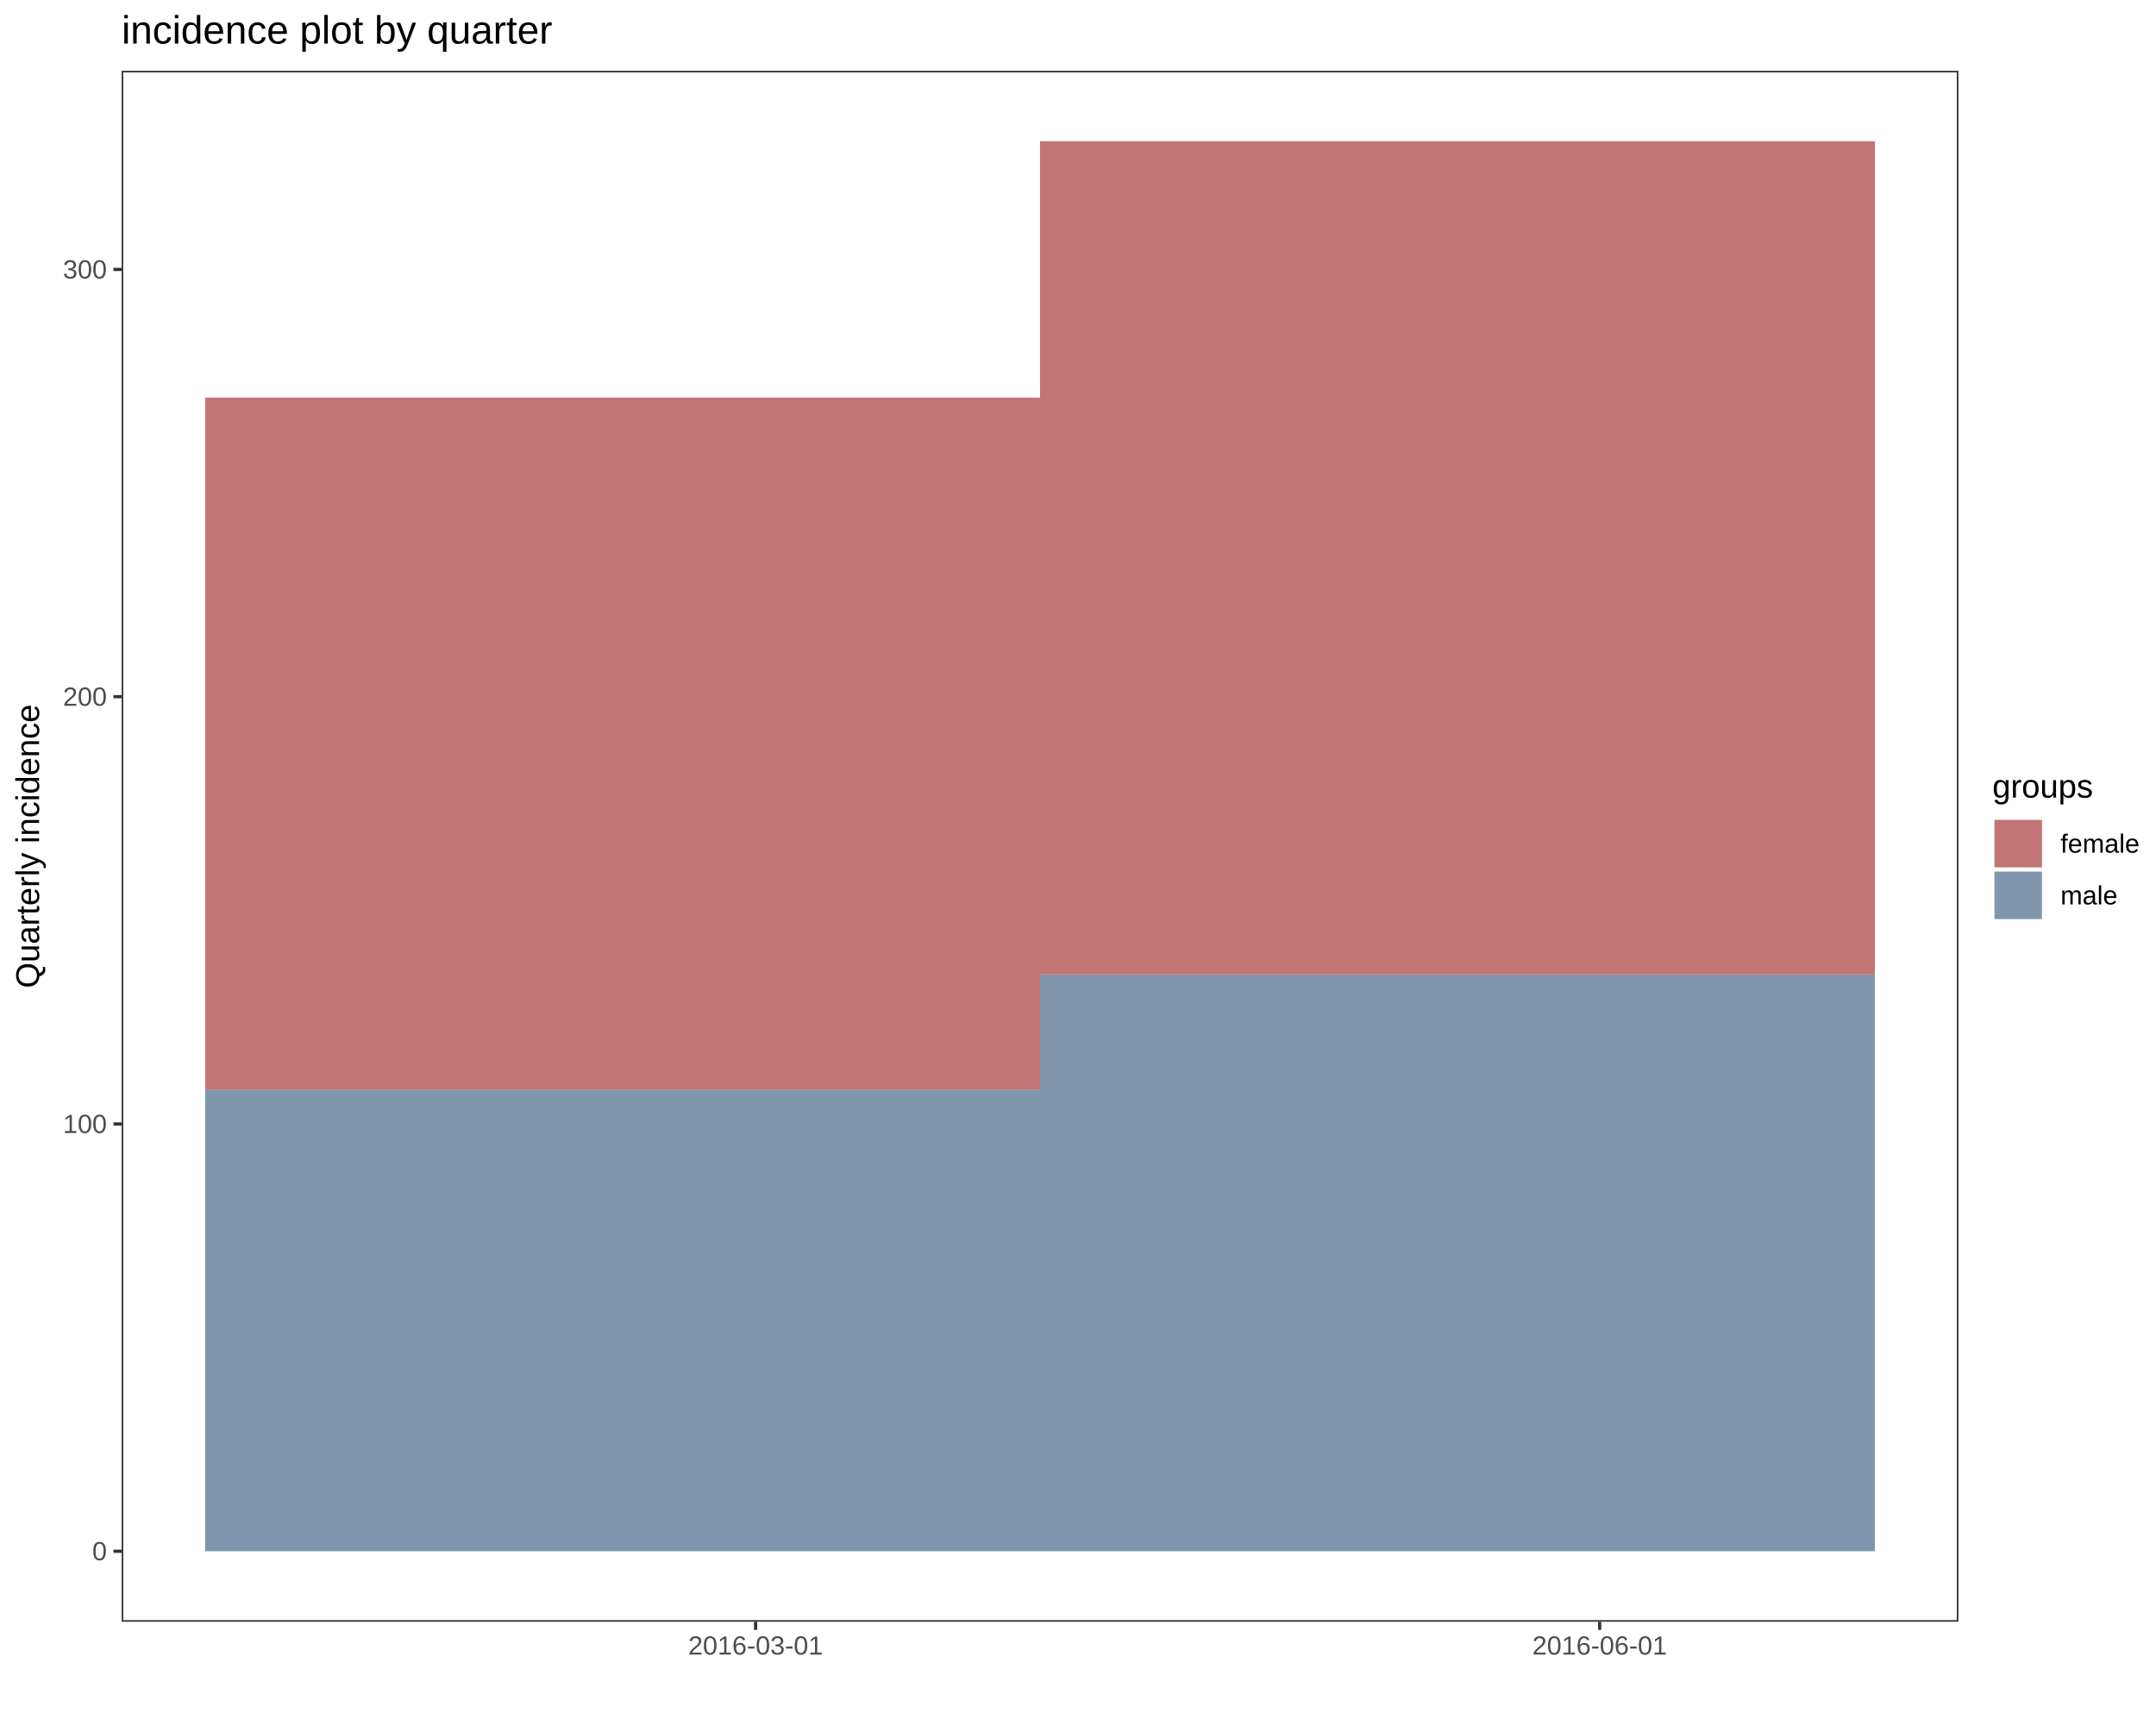
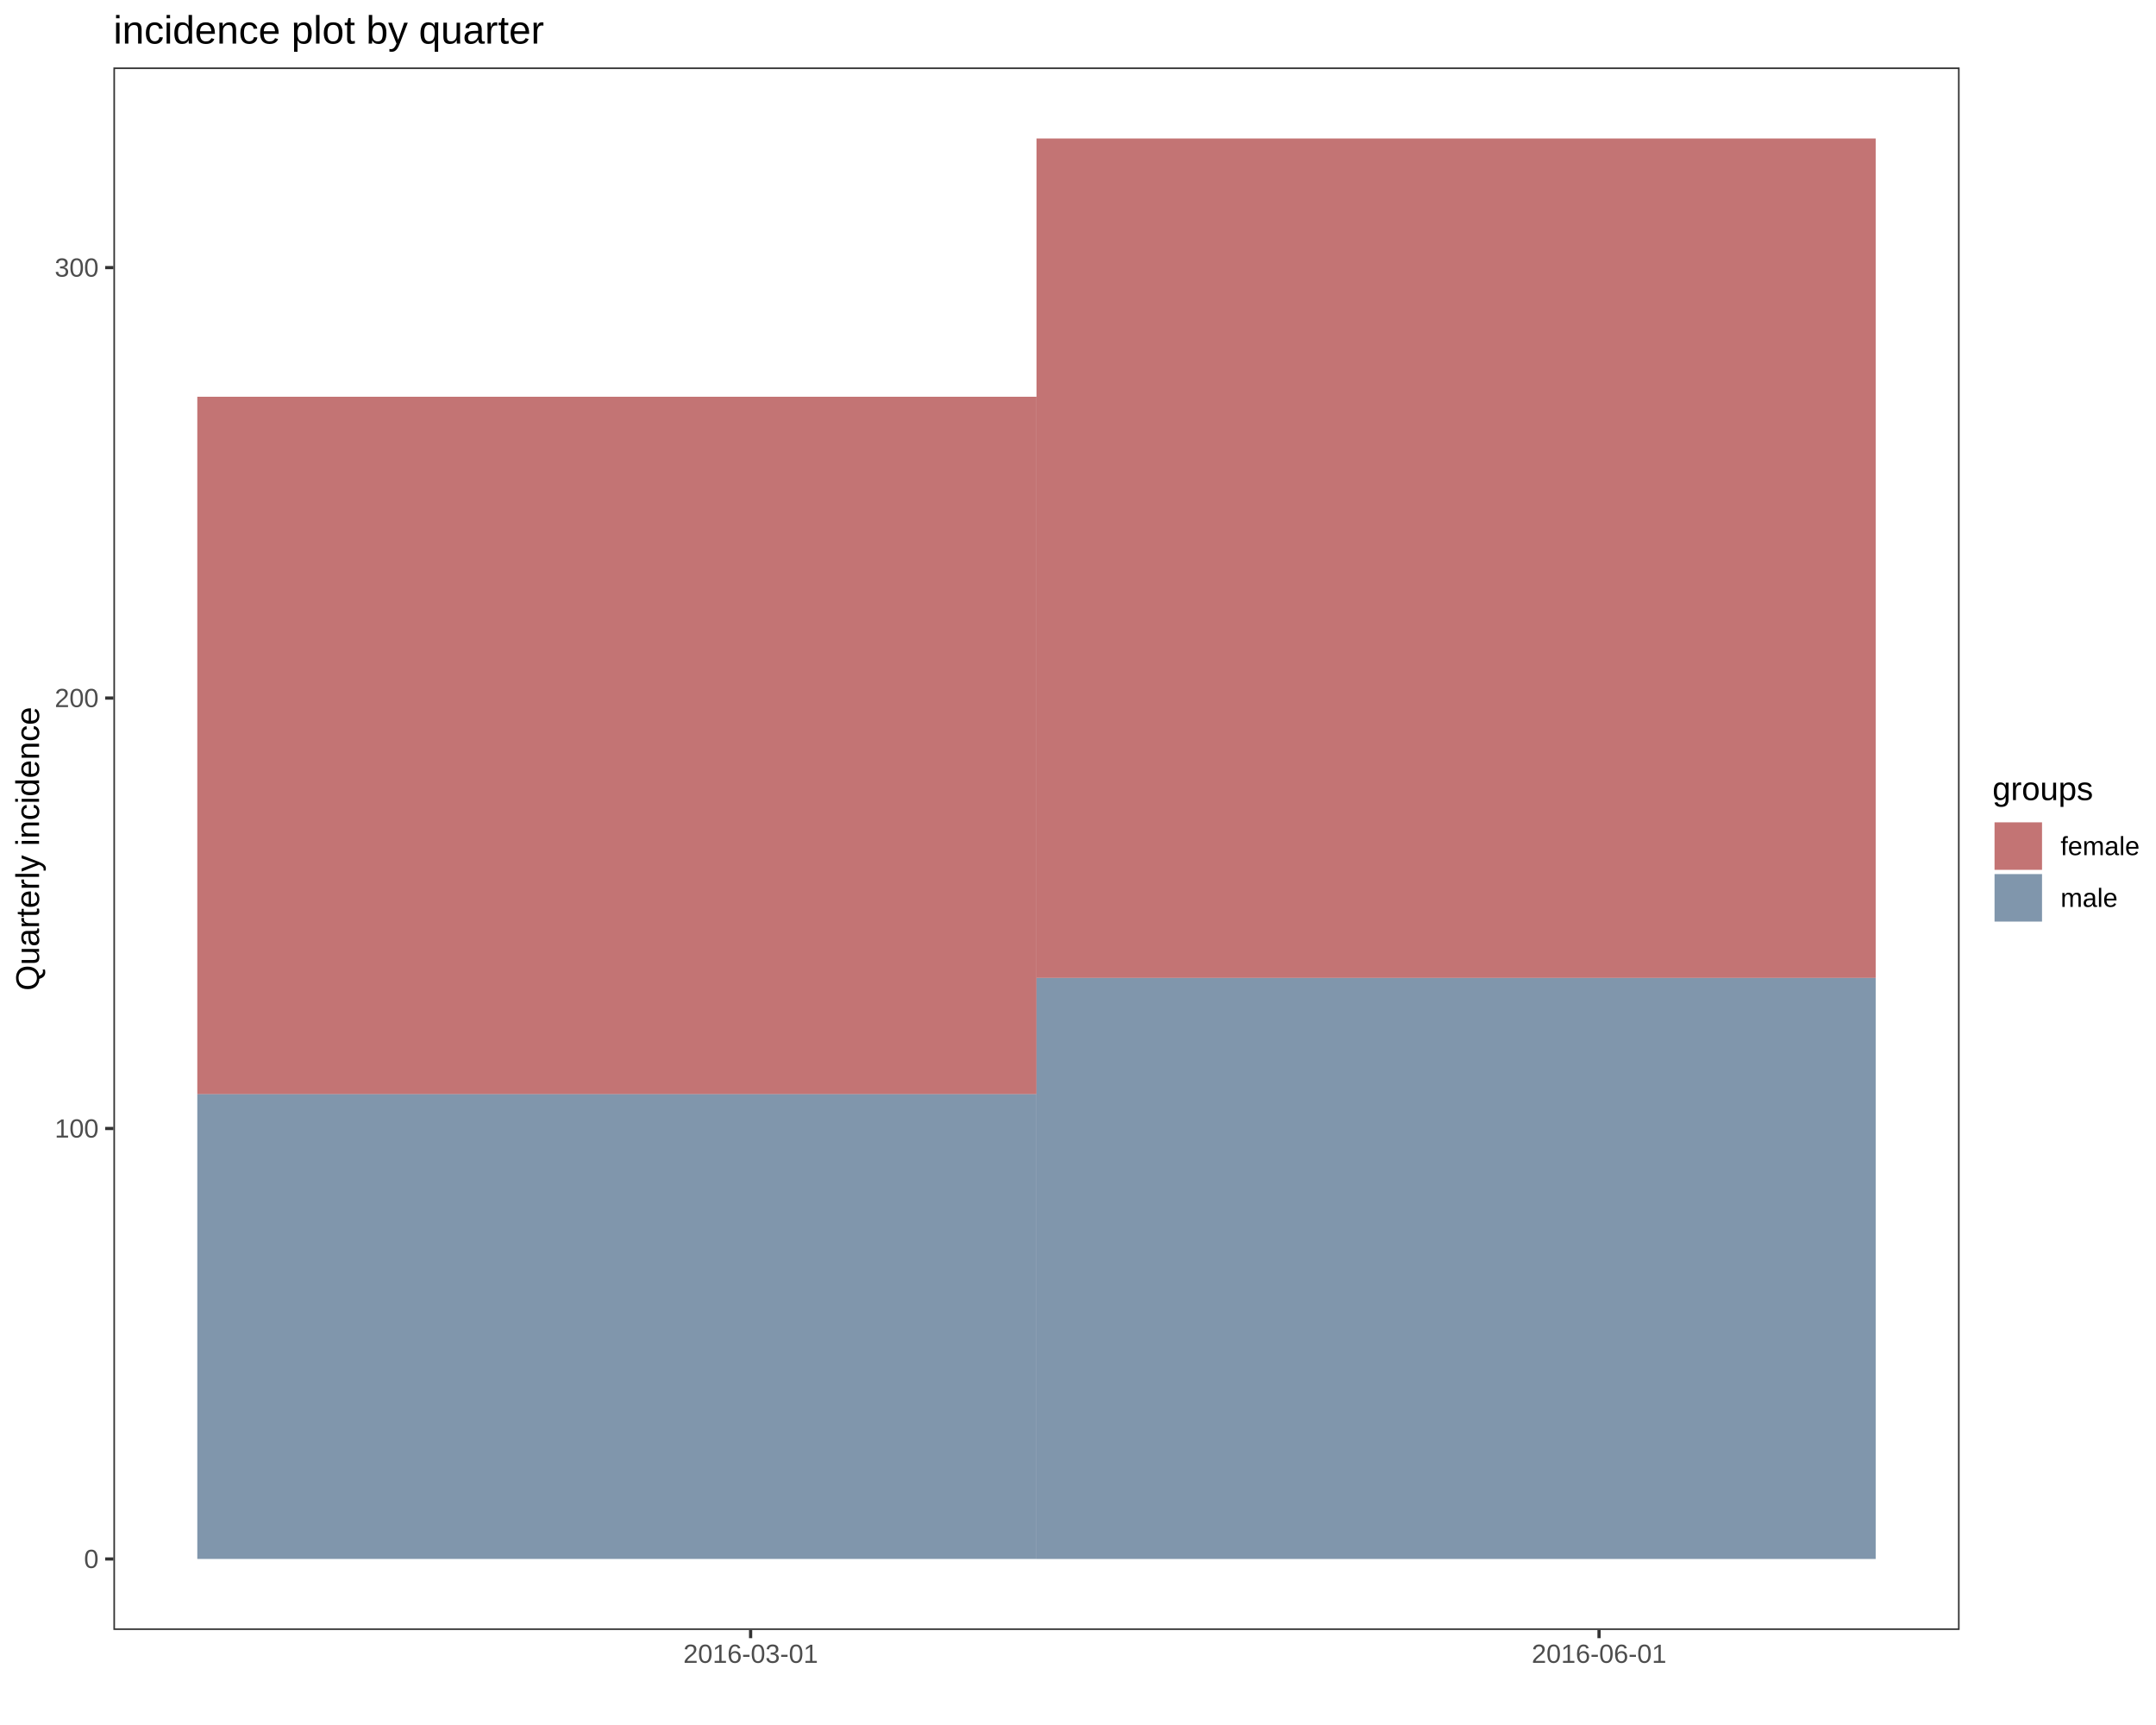
<svg xmlns="http://www.w3.org/2000/svg" viewBox="0 0 720.00 576.00">
  <defs>
    <style type="text/css">
-     line, polyline, path, rect, circle {
+     line, polyline, polygon, path, rect, circle {
      fill: none;
      stroke: #000000;
      stroke-linecap: round;
      stroke-linejoin: round;
      stroke-miterlimit: 10.00;
    }
  </style>
  </defs>
  <rect width="100%" height="100%" style="stroke: none; fill: #FFFFFF;" />
  <rect x="0.00" y="0.00" width="720.00" height="576.00" style="stroke-width: 1.07; stroke: #FFFFFF; fill: #FFFFFF;" />
  <defs>
-     <clipPath id="cpNDAuNjMwOXw2NTQuMDF8NTQxLjUwN3wyMy42MjY1">
-       <rect x="40.63" y="23.63" width="613.38" height="517.88" />
+     <clipPath id="cpMzcuODd8NjU0LjQxfDU0NC4yN3wyMi41Mg==">
+       <rect x="37.87" y="22.52" width="616.54" height="521.75" />
    </clipPath>
  </defs>
-   <rect x="40.63" y="23.63" width="613.38" height="517.88" style="stroke-width: 1.07; stroke: none; fill: #FFFFFF;" clip-path="url(#cpNDAuNjMwOXw2NTQuMDF8NTQxLjUwN3wyMy42MjY1)" />
-   <rect x="68.51" y="363.89" width="278.81" height="154.08" style="stroke-width: 1.07; stroke: none; stroke-linecap: butt; fill: #4A6A8A; fill-opacity: 0.70;" clip-path="url(#cpNDAuNjMwOXw2NTQuMDF8NTQxLjUwN3wyMy42MjY1)" />
-   <rect x="68.51" y="132.77" width="278.81" height="231.12" style="stroke-width: 1.07; stroke: none; stroke-linecap: butt; fill: #AA3939; fill-opacity: 0.70;" clip-path="url(#cpNDAuNjMwOXw2NTQuMDF8NTQxLjUwN3wyMy42MjY1)" />
-   <rect x="347.32" y="325.37" width="278.81" height="192.60" style="stroke-width: 1.07; stroke: none; stroke-linecap: butt; fill: #4A6A8A; fill-opacity: 0.70;" clip-path="url(#cpNDAuNjMwOXw2NTQuMDF8NTQxLjUwN3wyMy42MjY1)" />
-   <rect x="347.32" y="47.17" width="278.81" height="278.20" style="stroke-width: 1.07; stroke: none; stroke-linecap: butt; fill: #AA3939; fill-opacity: 0.70;" clip-path="url(#cpNDAuNjMwOXw2NTQuMDF8NTQxLjUwN3wyMy42MjY1)" />
-   <rect x="40.63" y="23.63" width="613.38" height="517.88" style="stroke-width: 1.07; stroke: #333333;" clip-path="url(#cpNDAuNjMwOXw2NTQuMDF8NTQxLjUwN3wyMy42MjY1)" />
+   <rect x="37.87" y="22.52" width="616.54" height="521.75" style="stroke-width: 1.07; stroke: none; fill: #FFFFFF;" clip-path="url(#cpMzcuODd8NjU0LjQxfDU0NC4yN3wyMi41Mg==)" />
+   <rect x="65.89" y="365.32" width="280.25" height="155.23" style="stroke-width: 1.07; stroke: none; stroke-linecap: butt; fill: #4A6A8A; fill-opacity: 0.70;" clip-path="url(#cpMzcuODd8NjU0LjQxfDU0NC4yN3wyMi41Mg==)" />
+   <rect x="65.89" y="132.48" width="280.25" height="232.85" style="stroke-width: 1.07; stroke: none; stroke-linecap: butt; fill: #AA3939; fill-opacity: 0.70;" clip-path="url(#cpMzcuODd8NjU0LjQxfDU0NC4yN3wyMi41Mg==)" />
+   <rect x="346.14" y="326.52" width="280.25" height="194.04" style="stroke-width: 1.07; stroke: none; stroke-linecap: butt; fill: #4A6A8A; fill-opacity: 0.70;" clip-path="url(#cpMzcuODd8NjU0LjQxfDU0NC4yN3wyMi41Mg==)" />
+   <rect x="346.14" y="46.24" width="280.25" height="280.28" style="stroke-width: 1.07; stroke: none; stroke-linecap: butt; fill: #AA3939; fill-opacity: 0.70;" clip-path="url(#cpMzcuODd8NjU0LjQxfDU0NC4yN3wyMi41Mg==)" />
+   <rect x="37.87" y="22.52" width="616.54" height="521.75" style="stroke-width: 1.07; stroke: #333333;" clip-path="url(#cpMzcuODd8NjU0LjQxfDU0NC4yN3wyMi41Mg==)" />
  <defs>
-     <clipPath id="cpMHw3MjB8NTc2fDA=">
+     <clipPath id="cpMC4wMHw3MjAuMDB8NTc2LjAwfDAuMDA=">
      <rect x="0.00" y="0.00" width="720.00" height="576.00" />
    </clipPath>
  </defs>
-   <g clip-path="url(#cpMHw3MjB8NTc2fDA=)">
-     <text x="30.81" y="520.99" style="font-size: 8.80px; fill: #4D4D4D; font-family: Liberation Sans;" textLength="4.89px" lengthAdjust="spacingAndGlyphs">0</text>
+   <g clip-path="url(#cpMC4wMHw3MjAuMDB8NTc2LjAwfDAuMDA=)">
+     <text x="28.05" y="523.58" style="font-size: 8.80px; fill: #4D4D4D; font-family: Liberation Sans;" textLength="4.89px" lengthAdjust="spacingAndGlyphs">0</text>
  </g>
-   <g clip-path="url(#cpMHw3MjB8NTc2fDA=)">
-     <text x="21.02" y="378.33" style="font-size: 8.80px; fill: #4D4D4D; font-family: Liberation Sans;" textLength="14.68px" lengthAdjust="spacingAndGlyphs">100</text>
+   <g clip-path="url(#cpMC4wMHw3MjAuMDB8NTc2LjAwfDAuMDA=)">
+     <text x="18.27" y="379.85" style="font-size: 8.80px; fill: #4D4D4D; font-family: Liberation Sans;" textLength="14.67px" lengthAdjust="spacingAndGlyphs">100</text>
  </g>
-   <g clip-path="url(#cpMHw3MjB8NTc2fDA=)">
-     <text x="21.02" y="235.66" style="font-size: 8.80px; fill: #4D4D4D; font-family: Liberation Sans;" textLength="14.68px" lengthAdjust="spacingAndGlyphs">200</text>
+   <g clip-path="url(#cpMC4wMHw3MjAuMDB8NTc2LjAwfDAuMDA=)">
+     <text x="18.27" y="236.11" style="font-size: 8.80px; fill: #4D4D4D; font-family: Liberation Sans;" textLength="14.67px" lengthAdjust="spacingAndGlyphs">200</text>
  </g>
-   <g clip-path="url(#cpMHw3MjB8NTc2fDA=)">
-     <text x="21.02" y="92.99" style="font-size: 8.80px; fill: #4D4D4D; font-family: Liberation Sans;" textLength="14.68px" lengthAdjust="spacingAndGlyphs">300</text>
+   <g clip-path="url(#cpMC4wMHw3MjAuMDB8NTc2LjAwfDAuMDA=)">
+     <text x="18.27" y="92.38" style="font-size: 8.80px; fill: #4D4D4D; font-family: Liberation Sans;" textLength="14.67px" lengthAdjust="spacingAndGlyphs">300</text>
  </g>
-   <polyline points="37.89,517.97 40.63,517.97 " style="stroke-width: 1.07; stroke: #333333; stroke-linecap: butt;" clip-path="url(#cpMHw3MjB8NTc2fDA=)" />
-   <polyline points="37.89,375.30 40.63,375.30 " style="stroke-width: 1.07; stroke: #333333; stroke-linecap: butt;" clip-path="url(#cpMHw3MjB8NTc2fDA=)" />
-   <polyline points="37.89,232.63 40.63,232.63 " style="stroke-width: 1.07; stroke: #333333; stroke-linecap: butt;" clip-path="url(#cpMHw3MjB8NTc2fDA=)" />
-   <polyline points="37.89,89.97 40.63,89.97 " style="stroke-width: 1.07; stroke: #333333; stroke-linecap: butt;" clip-path="url(#cpMHw3MjB8NTc2fDA=)" />
-   <polyline points="252.34,544.25 252.34,541.51 " style="stroke-width: 1.07; stroke: #333333; stroke-linecap: butt;" clip-path="url(#cpMHw3MjB8NTc2fDA=)" />
-   <polyline points="534.21,544.25 534.21,541.51 " style="stroke-width: 1.07; stroke: #333333; stroke-linecap: butt;" clip-path="url(#cpMHw3MjB8NTc2fDA=)" />
-   <g clip-path="url(#cpMHw3MjB8NTc2fDA=)">
-     <text x="229.83" y="552.49" style="font-size: 8.80px; fill: #4D4D4D; font-family: Liberation Sans;" textLength="45.01px" lengthAdjust="spacingAndGlyphs">2016-03-01</text>
+   <polyline points="35.13,520.56 37.87,520.56 " style="stroke-width: 1.07; stroke: #333333; stroke-linecap: butt;" clip-path="url(#cpMC4wMHw3MjAuMDB8NTc2LjAwfDAuMDA=)" />
+   <polyline points="35.13,376.82 37.87,376.82 " style="stroke-width: 1.07; stroke: #333333; stroke-linecap: butt;" clip-path="url(#cpMC4wMHw3MjAuMDB8NTc2LjAwfDAuMDA=)" />
+   <polyline points="35.13,233.09 37.87,233.09 " style="stroke-width: 1.07; stroke: #333333; stroke-linecap: butt;" clip-path="url(#cpMC4wMHw3MjAuMDB8NTc2LjAwfDAuMDA=)" />
+   <polyline points="35.13,89.36 37.87,89.36 " style="stroke-width: 1.07; stroke: #333333; stroke-linecap: butt;" clip-path="url(#cpMC4wMHw3MjAuMDB8NTc2LjAwfDAuMDA=)" />
+   <polyline points="250.67,547.01 250.67,544.27 " style="stroke-width: 1.07; stroke: #333333; stroke-linecap: butt;" clip-path="url(#cpMC4wMHw3MjAuMDB8NTc2LjAwfDAuMDA=)" />
+   <polyline points="534.00,547.01 534.00,544.27 " style="stroke-width: 1.07; stroke: #333333; stroke-linecap: butt;" clip-path="url(#cpMC4wMHw3MjAuMDB8NTc2LjAwfDAuMDA=)" />
+   <g clip-path="url(#cpMC4wMHw3MjAuMDB8NTc2LjAwfDAuMDA=)">
+     <text x="228.19" y="555.25" style="font-size: 8.80px; fill: #4D4D4D; font-family: Liberation Sans;" textLength="44.97px" lengthAdjust="spacingAndGlyphs">2016-03-01</text>
  </g>
-   <g clip-path="url(#cpMHw3MjB8NTc2fDA=)">
-     <text x="511.71" y="552.49" style="font-size: 8.80px; fill: #4D4D4D; font-family: Liberation Sans;" textLength="45.01px" lengthAdjust="spacingAndGlyphs">2016-06-01</text>
+   <g clip-path="url(#cpMC4wMHw3MjAuMDB8NTc2LjAwfDAuMDA=)">
+     <text x="511.51" y="555.25" style="font-size: 8.80px; fill: #4D4D4D; font-family: Liberation Sans;" textLength="44.97px" lengthAdjust="spacingAndGlyphs">2016-06-01</text>
  </g>
-   <g clip-path="url(#cpMHw3MjB8NTc2fDA=)">
-     <text transform="translate(13.05,329.95) rotate(-90)" style="font-size: 11.00px; font-family: Liberation Sans;" textLength="94.77px" lengthAdjust="spacingAndGlyphs">Quarterly incidence</text>
+   <g clip-path="url(#cpMC4wMHw3MjAuMDB8NTc2LjAwfDAuMDA=)">
+     <text transform="translate(13.04,330.80) rotate(-90)" style="font-size: 11.00px; font-family: Liberation Sans;" textLength="94.81px" lengthAdjust="spacingAndGlyphs">Quarterly incidence</text>
  </g>
-   <rect x="665.35" y="257.52" width="49.17" height="50.10" style="stroke-width: 1.07; stroke: none; fill: #FFFFFF;" clip-path="url(#cpMHw3MjB8NTc2fDA=)" />
-   <g clip-path="url(#cpMHw3MjB8NTc2fDA=)">
-     <text x="665.35" y="266.33" style="font-size: 11.00px; font-family: Liberation Sans;" textLength="33.63px" lengthAdjust="spacingAndGlyphs">groups</text>
+   <rect x="665.37" y="258.35" width="49.15" height="50.09" style="stroke-width: 1.07; stroke: none; fill: #FFFFFF;" clip-path="url(#cpMC4wMHw3MjAuMDB8NTc2LjAwfDAuMDA=)" />
+   <g clip-path="url(#cpMC4wMHw3MjAuMDB8NTc2LjAwfDAuMDA=)">
+     <text x="665.37" y="267.16" style="font-size: 11.00px; font-family: Liberation Sans;" textLength="33.66px" lengthAdjust="spacingAndGlyphs">groups</text>
  </g>
-   <rect x="665.35" y="273.06" width="17.28" height="17.28" style="stroke-width: 1.07; stroke: none; fill: #FFFFFF;" clip-path="url(#cpMHw3MjB8NTc2fDA=)" />
-   <rect x="666.06" y="273.76" width="15.86" height="15.86" style="stroke-width: 1.07; stroke: none; stroke-linejoin: miter; fill: #AA3939; fill-opacity: 0.70;" clip-path="url(#cpMHw3MjB8NTc2fDA=)" />
-   <rect x="665.35" y="290.34" width="17.28" height="17.28" style="stroke-width: 1.07; stroke: none; fill: #FFFFFF;" clip-path="url(#cpMHw3MjB8NTc2fDA=)" />
-   <rect x="666.06" y="291.04" width="15.86" height="15.86" style="stroke-width: 1.07; stroke: none; stroke-linejoin: miter; fill: #4A6A8A; fill-opacity: 0.70;" clip-path="url(#cpMHw3MjB8NTc2fDA=)" />
-   <g clip-path="url(#cpMHw3MjB8NTc2fDA=)">
-     <text x="688.11" y="284.72" style="font-size: 8.80px; font-family: Liberation Sans;" textLength="26.41px" lengthAdjust="spacingAndGlyphs">female</text>
+   <rect x="665.37" y="273.88" width="17.28" height="17.28" style="stroke-width: 1.07; stroke: none; fill: #FFFFFF;" clip-path="url(#cpMC4wMHw3MjAuMDB8NTc2LjAwfDAuMDA=)" />
+   <rect x="666.08" y="274.59" width="15.86" height="15.86" style="stroke-width: 1.07; stroke: none; stroke-linejoin: miter; fill: #AA3939; fill-opacity: 0.70;" clip-path="url(#cpMC4wMHw3MjAuMDB8NTc2LjAwfDAuMDA=)" />
+   <rect x="665.37" y="291.16" width="17.28" height="17.28" style="stroke-width: 1.07; stroke: none; fill: #FFFFFF;" clip-path="url(#cpMC4wMHw3MjAuMDB8NTc2LjAwfDAuMDA=)" />
+   <rect x="666.08" y="291.87" width="15.86" height="15.86" style="stroke-width: 1.07; stroke: none; stroke-linejoin: miter; fill: #4A6A8A; fill-opacity: 0.70;" clip-path="url(#cpMC4wMHw3MjAuMDB8NTc2LjAwfDAuMDA=)" />
+   <g clip-path="url(#cpMC4wMHw3MjAuMDB8NTc2LjAwfDAuMDA=)">
+     <text x="688.13" y="285.54" style="font-size: 8.80px; font-family: Liberation Sans;" textLength="26.39px" lengthAdjust="spacingAndGlyphs">female</text>
  </g>
-   <g clip-path="url(#cpMHw3MjB8NTc2fDA=)">
-     <text x="688.11" y="302.00" style="font-size: 8.80px; font-family: Liberation Sans;" textLength="19.07px" lengthAdjust="spacingAndGlyphs">male</text>
+   <g clip-path="url(#cpMC4wMHw3MjAuMDB8NTc2LjAwfDAuMDA=)">
+     <text x="688.13" y="302.82" style="font-size: 8.80px; font-family: Liberation Sans;" textLength="19.06px" lengthAdjust="spacingAndGlyphs">male</text>
  </g>
-   <g clip-path="url(#cpMHw3MjB8NTc2fDA=)">
-     <text x="40.63" y="14.56" style="font-size: 13.20px; font-family: Liberation Sans;" textLength="143.82px" lengthAdjust="spacingAndGlyphs">incidence plot by quarter</text>
+   <g clip-path="url(#cpMC4wMHw3MjAuMDB8NTc2LjAwfDAuMDA=)">
+     <text x="37.87" y="14.56" style="font-size: 13.20px; font-family: Liberation Sans;" textLength="143.59px" lengthAdjust="spacingAndGlyphs">incidence plot by quarter</text>
  </g>
</svg>
